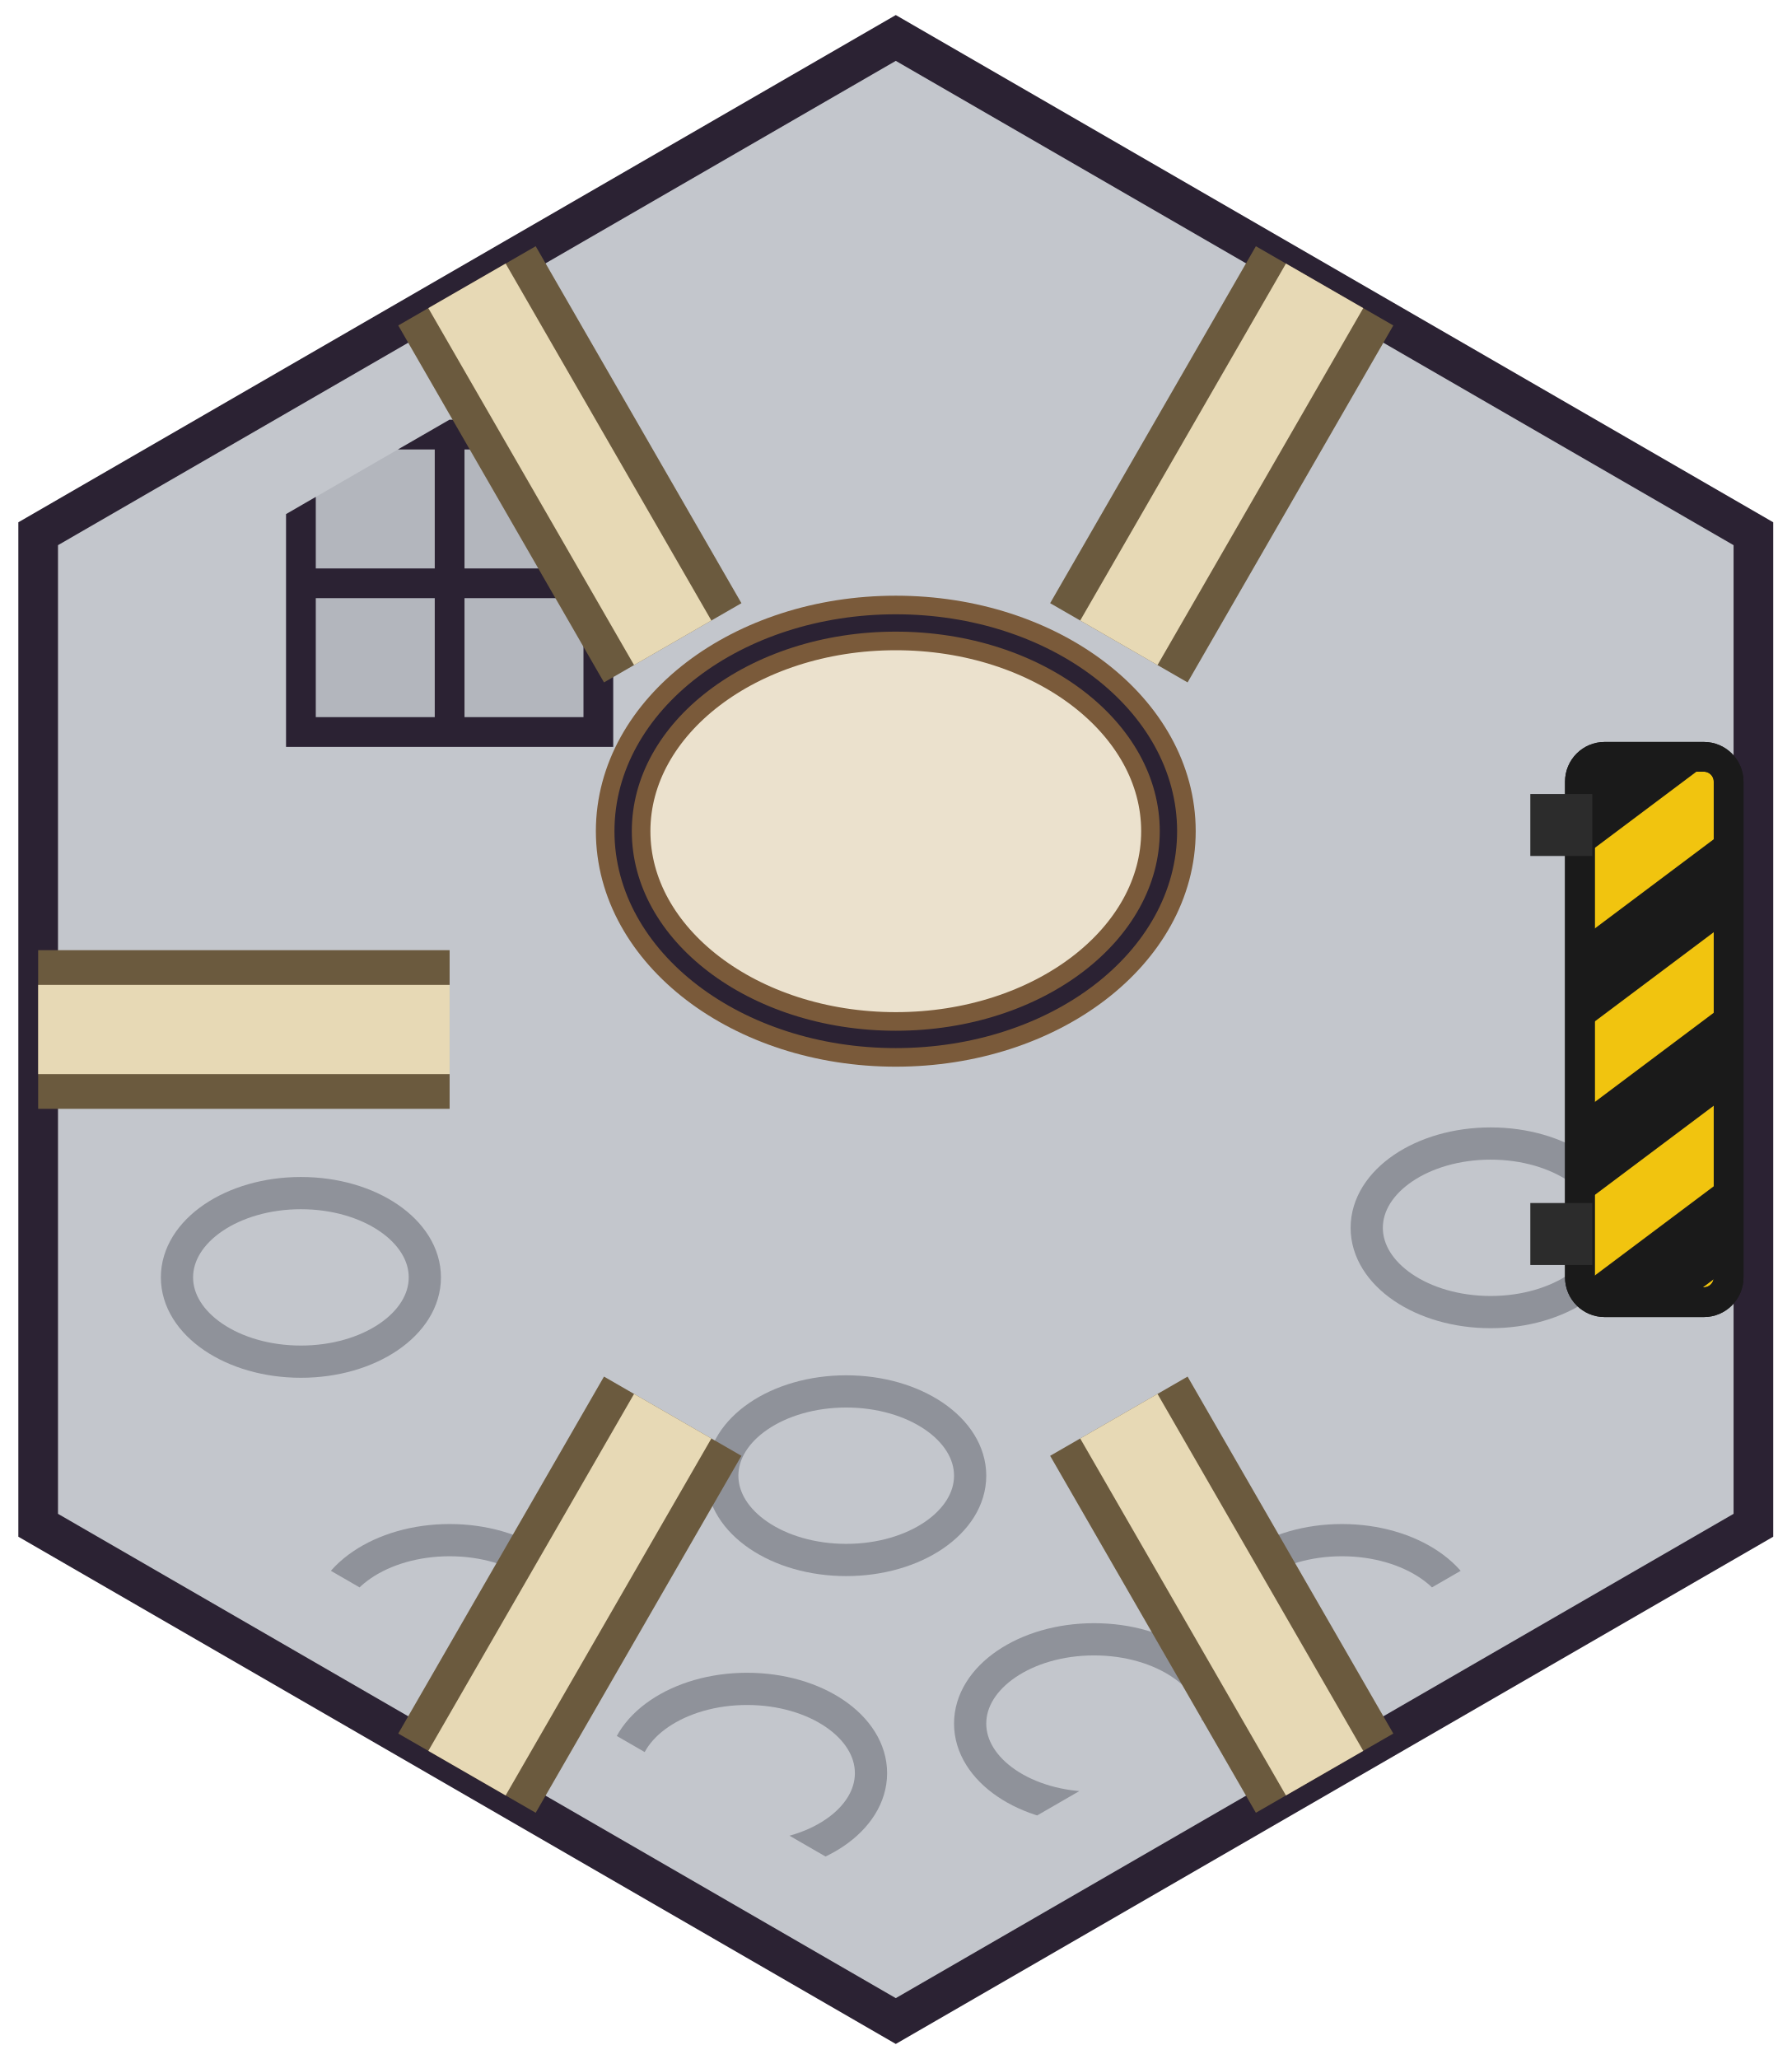
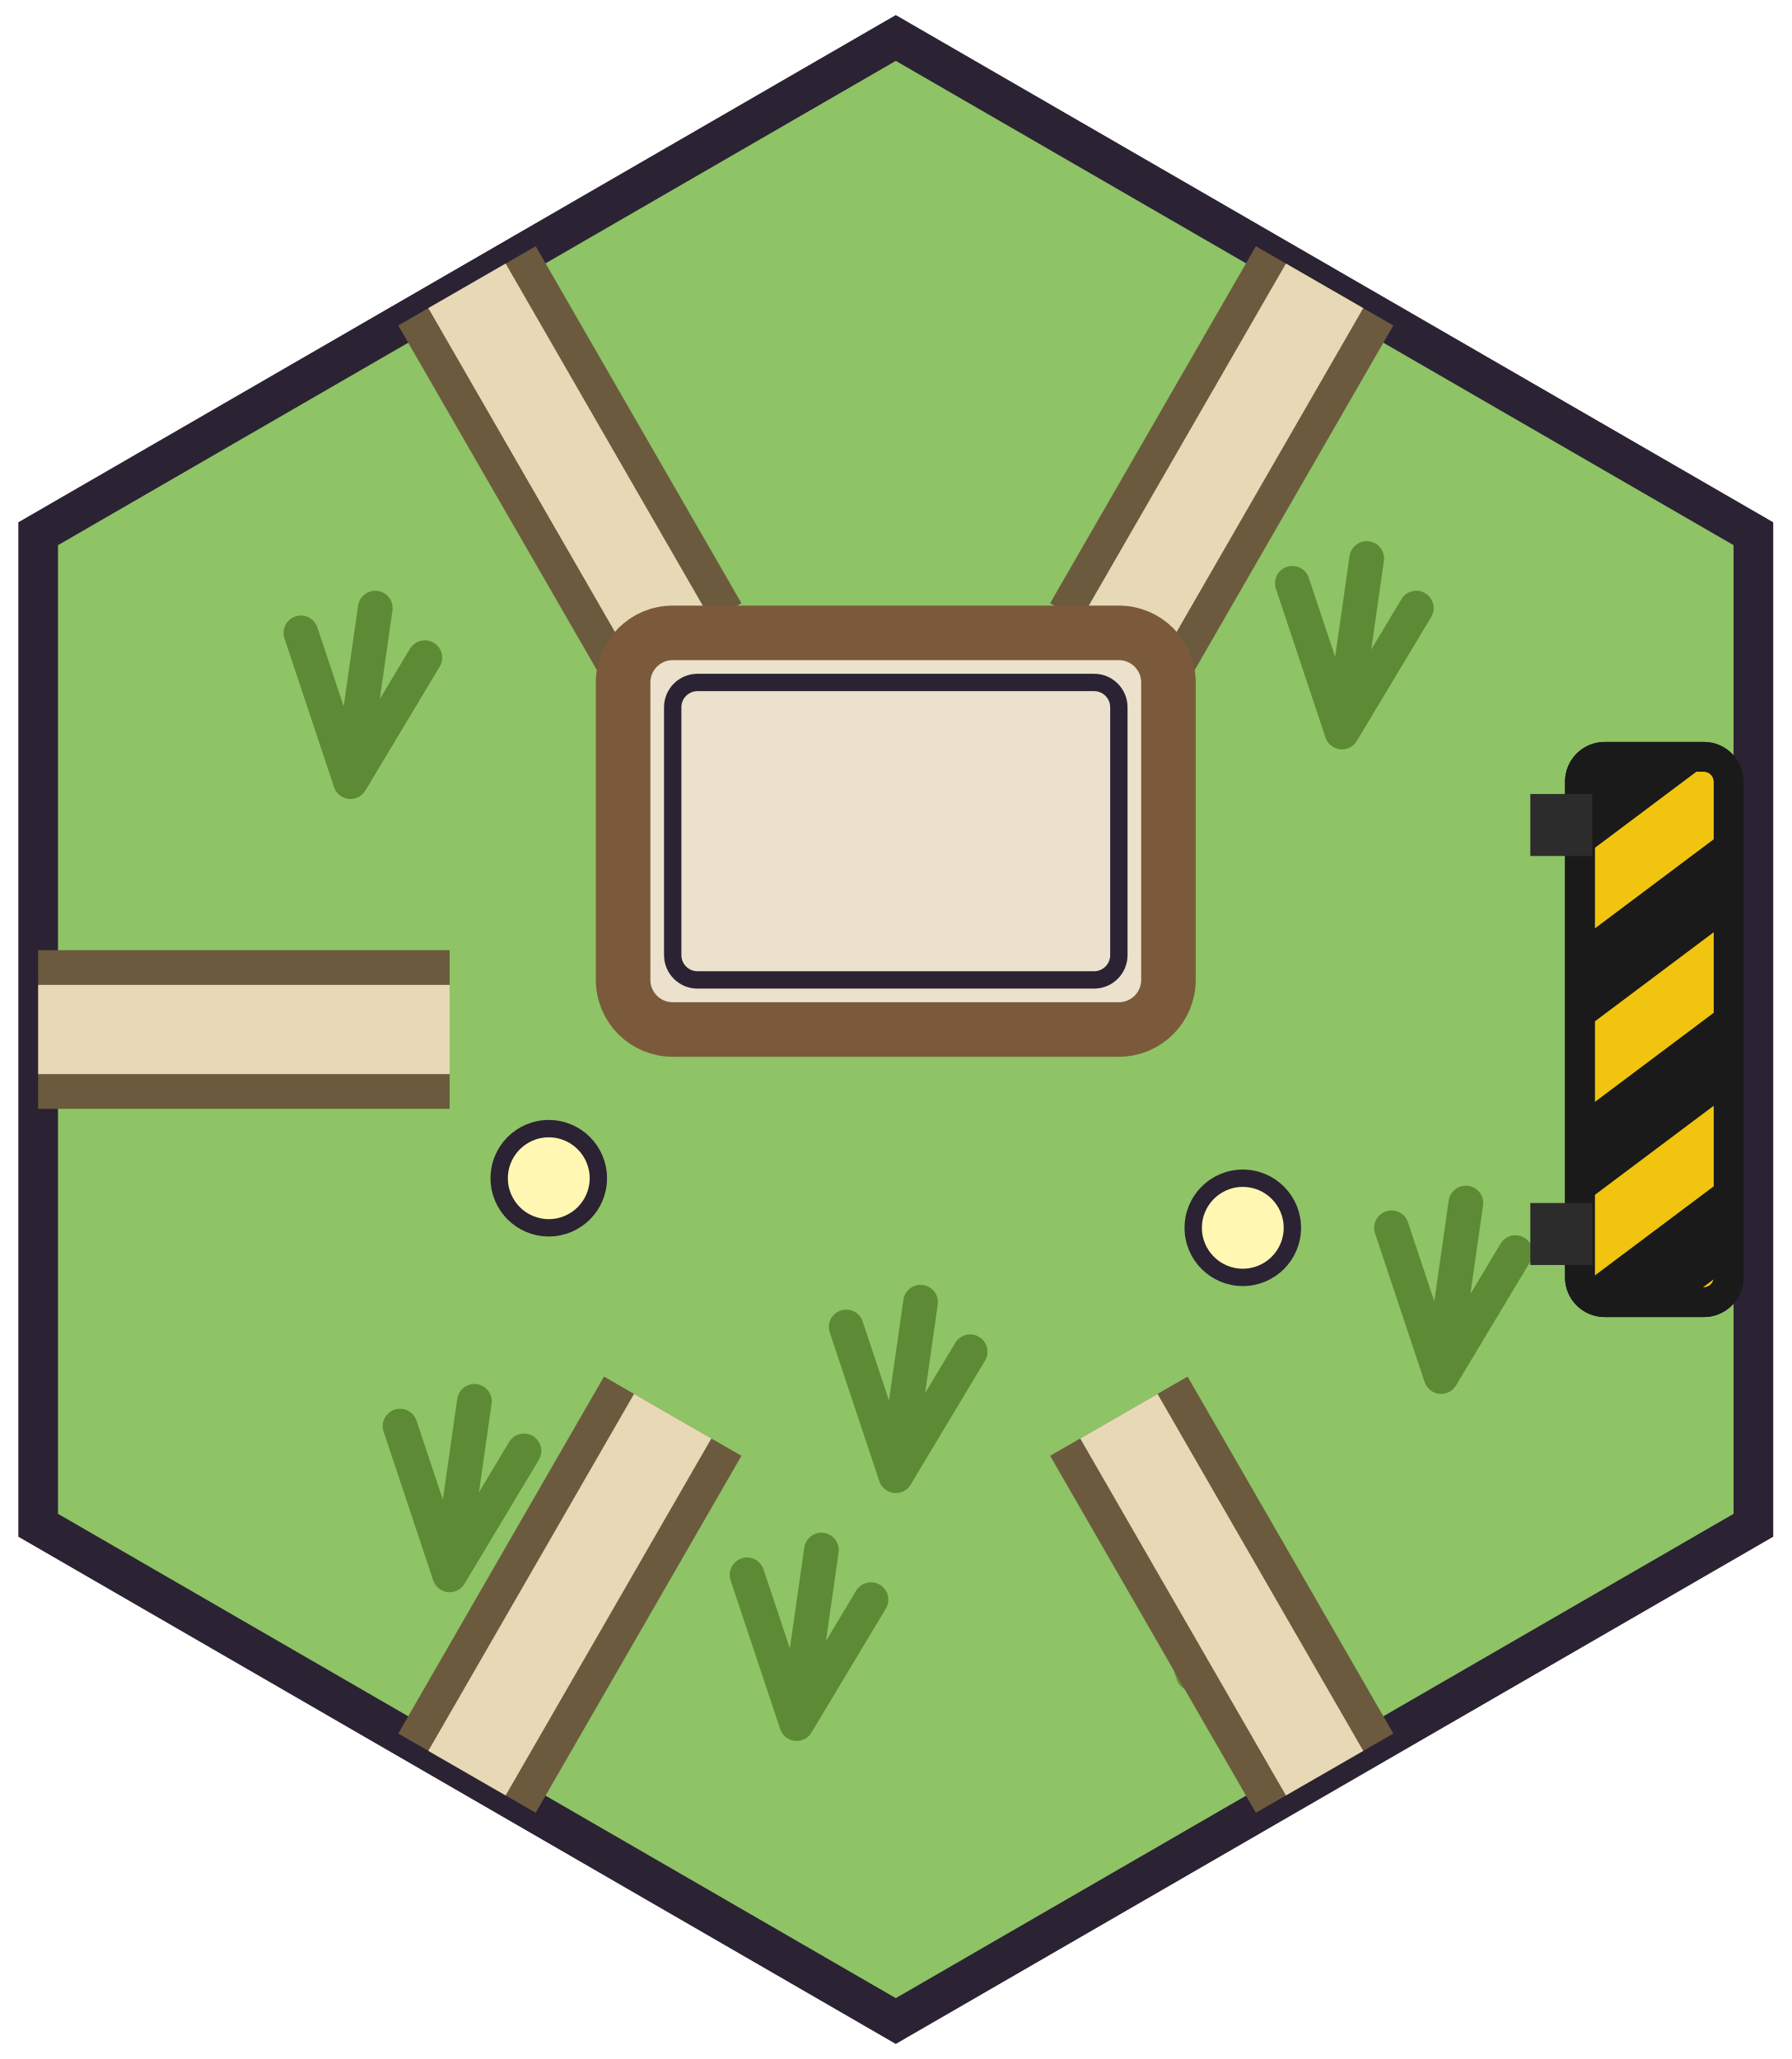
<svg xmlns="http://www.w3.org/2000/svg" viewBox="-36.14 -41.50 72.28 83.00" width="181" height="208" font-family="DejaVu Sans, Arial, sans-serif">
-   <polygon points="34.6,20.0 0.0,40.0 -34.6,20.0 -34.6,-20.0 -0.0,-40.0 34.6,-20.0" fill="#c3c6cc" stroke="#2b2233" stroke-width="1.6" />
+   <polygon points="34.6,20.0 0.0,40.0 -34.6,20.0 -34.6,-20.0 -0.0,-40.0 34.6,-20.0" fill="#8ec366" stroke="#2b2233" stroke-width="1.6" />
  <clipPath id="c_empty">
    <polygon points="30.3,17.5 0.0,35.0 -30.3,17.5 -30.3,-17.5 -0.0,-35.0 30.3,-17.5" />
  </clipPath>
  <g clip-path="url(#c_empty)">
-     <ellipse cx="-18" cy="24" rx="5" ry="3.4" fill="none" stroke="#8f929a" stroke-width="1.3" />
-     <ellipse cx="-6" cy="30" rx="5" ry="3.4" fill="none" stroke="#8f929a" stroke-width="1.3" />
-     <ellipse cx="8" cy="28" rx="5" ry="3.4" fill="none" stroke="#8f929a" stroke-width="1.3" />
-     <ellipse cx="18" cy="24" rx="5" ry="3.4" fill="none" stroke="#8f929a" stroke-width="1.3" />
-     <ellipse cx="-24" cy="10" rx="5" ry="3.4" fill="none" stroke="#8f929a" stroke-width="1.3" />
-     <ellipse cx="24" cy="8" rx="5" ry="3.4" fill="none" stroke="#8f929a" stroke-width="1.3" />
-     <ellipse cx="-2" cy="18" rx="5" ry="3.4" fill="none" stroke="#8f929a" stroke-width="1.3" />
-     <g stroke="#2b2233" stroke-width="1.2">
-       <rect x="-24" y="-24" width="12" height="12" fill="#b3b6bd" />
-       <path d="M-24 -18 h12 M-18 -24 v6 M-18 -12 v-6" fill="none" />
-     </g>
+     <path d="M-18 22 l-2 -6 M-18 22 l1 -7 M-18 22 l3 -5" stroke="#5d8b35" stroke-width="1.4" fill="none" stroke-linecap="round" />
+     <path d="M-4 28 l-2 -6 M-4 28 l1 -7 M-4 28 l3 -5" stroke="#5d8b35" stroke-width="1.4" fill="none" stroke-linecap="round" />
+     <path d="M12 26 l-2 -6 M12 26 l1 -7 M12 26 l3 -5" stroke="#5d8b35" stroke-width="1.4" fill="none" stroke-linecap="round" />
+     <path d="M22 14 l-2 -6 M22 14 l1 -7 M22 14 l3 -5" stroke="#5d8b35" stroke-width="1.4" fill="none" stroke-linecap="round" />
+     <path d="M-22 -10 l-2 -6 M-22 -10 l1 -7 M-22 -10 l3 -5" stroke="#5d8b35" stroke-width="1.4" fill="none" stroke-linecap="round" />
+     <path d="M18 -12 l-2 -6 M18 -12 l1 -7 M18 -12 l3 -5" stroke="#5d8b35" stroke-width="1.4" fill="none" stroke-linecap="round" />
+     <path d="M0 18 l-2 -6 M0 18 l1 -7 M0 18 l3 -5" stroke="#5d8b35" stroke-width="1.4" fill="none" stroke-linecap="round" />
+     <circle cx="-14" cy="6" r="2" fill="#fff7b2" stroke="#2b2233" stroke-width="0.7" />
+     <circle cx="14" cy="8" r="2" fill="#fff7b2" stroke="#2b2233" stroke-width="0.7" />
+     <circle cx="4" cy="-14" r="2" fill="#fff7b2" stroke="#2b2233" stroke-width="0.7" />
  </g>
  <g transform="translate(30.6,0.0) rotate(90.0)">
    <defs>
      <clipPath id="blk_0">
        <rect x="-11" y="-3" width="22" height="6" rx="1" />
      </clipPath>
    </defs>
    <rect x="-11" y="-3" width="22" height="6" rx="1" fill="#f1c40f" stroke="#1a1a1a" stroke-width="1.2" />
    <g clip-path="url(#blk_0)">
      <line x1="-14" y1="-4" x2="-8" y2="4" stroke="#1a1a1a" stroke-width="3" />
      <line x1="-7" y1="-4" x2="-1" y2="4" stroke="#1a1a1a" stroke-width="3" />
      <line x1="0" y1="-4" x2="6" y2="4" stroke="#1a1a1a" stroke-width="3" />
      <line x1="7" y1="-4" x2="13" y2="4" stroke="#1a1a1a" stroke-width="3" />
    </g>
    <rect x="-11" y="-3" width="22" height="6" rx="1" fill="none" stroke="#1a1a1a" stroke-width="1.2" />
    <rect x="-9.5" y="2.5" width="2.5" height="2.5" fill="#2c2c2c" />
    <rect x="7" y="2.5" width="2.5" height="2.5" fill="#2c2c2c" />
  </g>
  <line x1="17.3" y1="-30.0" x2="9.0" y2="-15.6" stroke="#6b5a3e" stroke-width="6.4" />
  <line x1="17.3" y1="-30.0" x2="9.0" y2="-15.6" stroke="#e7d9b5" stroke-width="3.6" />
  <line x1="-17.3" y1="-30.0" x2="-9.0" y2="-15.6" stroke="#6b5a3e" stroke-width="6.4" />
  <line x1="-17.3" y1="-30.0" x2="-9.0" y2="-15.6" stroke="#e7d9b5" stroke-width="3.6" />
  <line x1="-34.6" y1="0.0" x2="-18.0" y2="0.0" stroke="#6b5a3e" stroke-width="6.4" />
  <line x1="-34.6" y1="0.0" x2="-18.0" y2="0.0" stroke="#e7d9b5" stroke-width="3.6" />
  <line x1="-17.3" y1="30.0" x2="-9.0" y2="15.6" stroke="#6b5a3e" stroke-width="6.4" />
  <line x1="-17.3" y1="30.0" x2="-9.0" y2="15.6" stroke="#e7d9b5" stroke-width="3.6" />
  <line x1="17.3" y1="30.0" x2="9.0" y2="15.6" stroke="#6b5a3e" stroke-width="6.4" />
  <line x1="17.3" y1="30.0" x2="9.0" y2="15.6" stroke="#e7d9b5" stroke-width="3.6" />
-   <ellipse cx="0" cy="-8" rx="11" ry="8.4" fill="#ebe1cd" stroke="#7a5a3a" stroke-width="2.2" />
-   <ellipse cx="0" cy="-8" rx="11" ry="8.4" fill="none" stroke="#2b2233" stroke-width="0.7" />
+   <rect x="-11" y="-16" width="22" height="16" rx="2" fill="#ebe1cd" stroke="#7a5a3a" stroke-width="2.2" />
+   <rect x="-9" y="-14" width="18" height="12" rx="1" fill="none" stroke="#2b2233" stroke-width="0.7" />
</svg>
